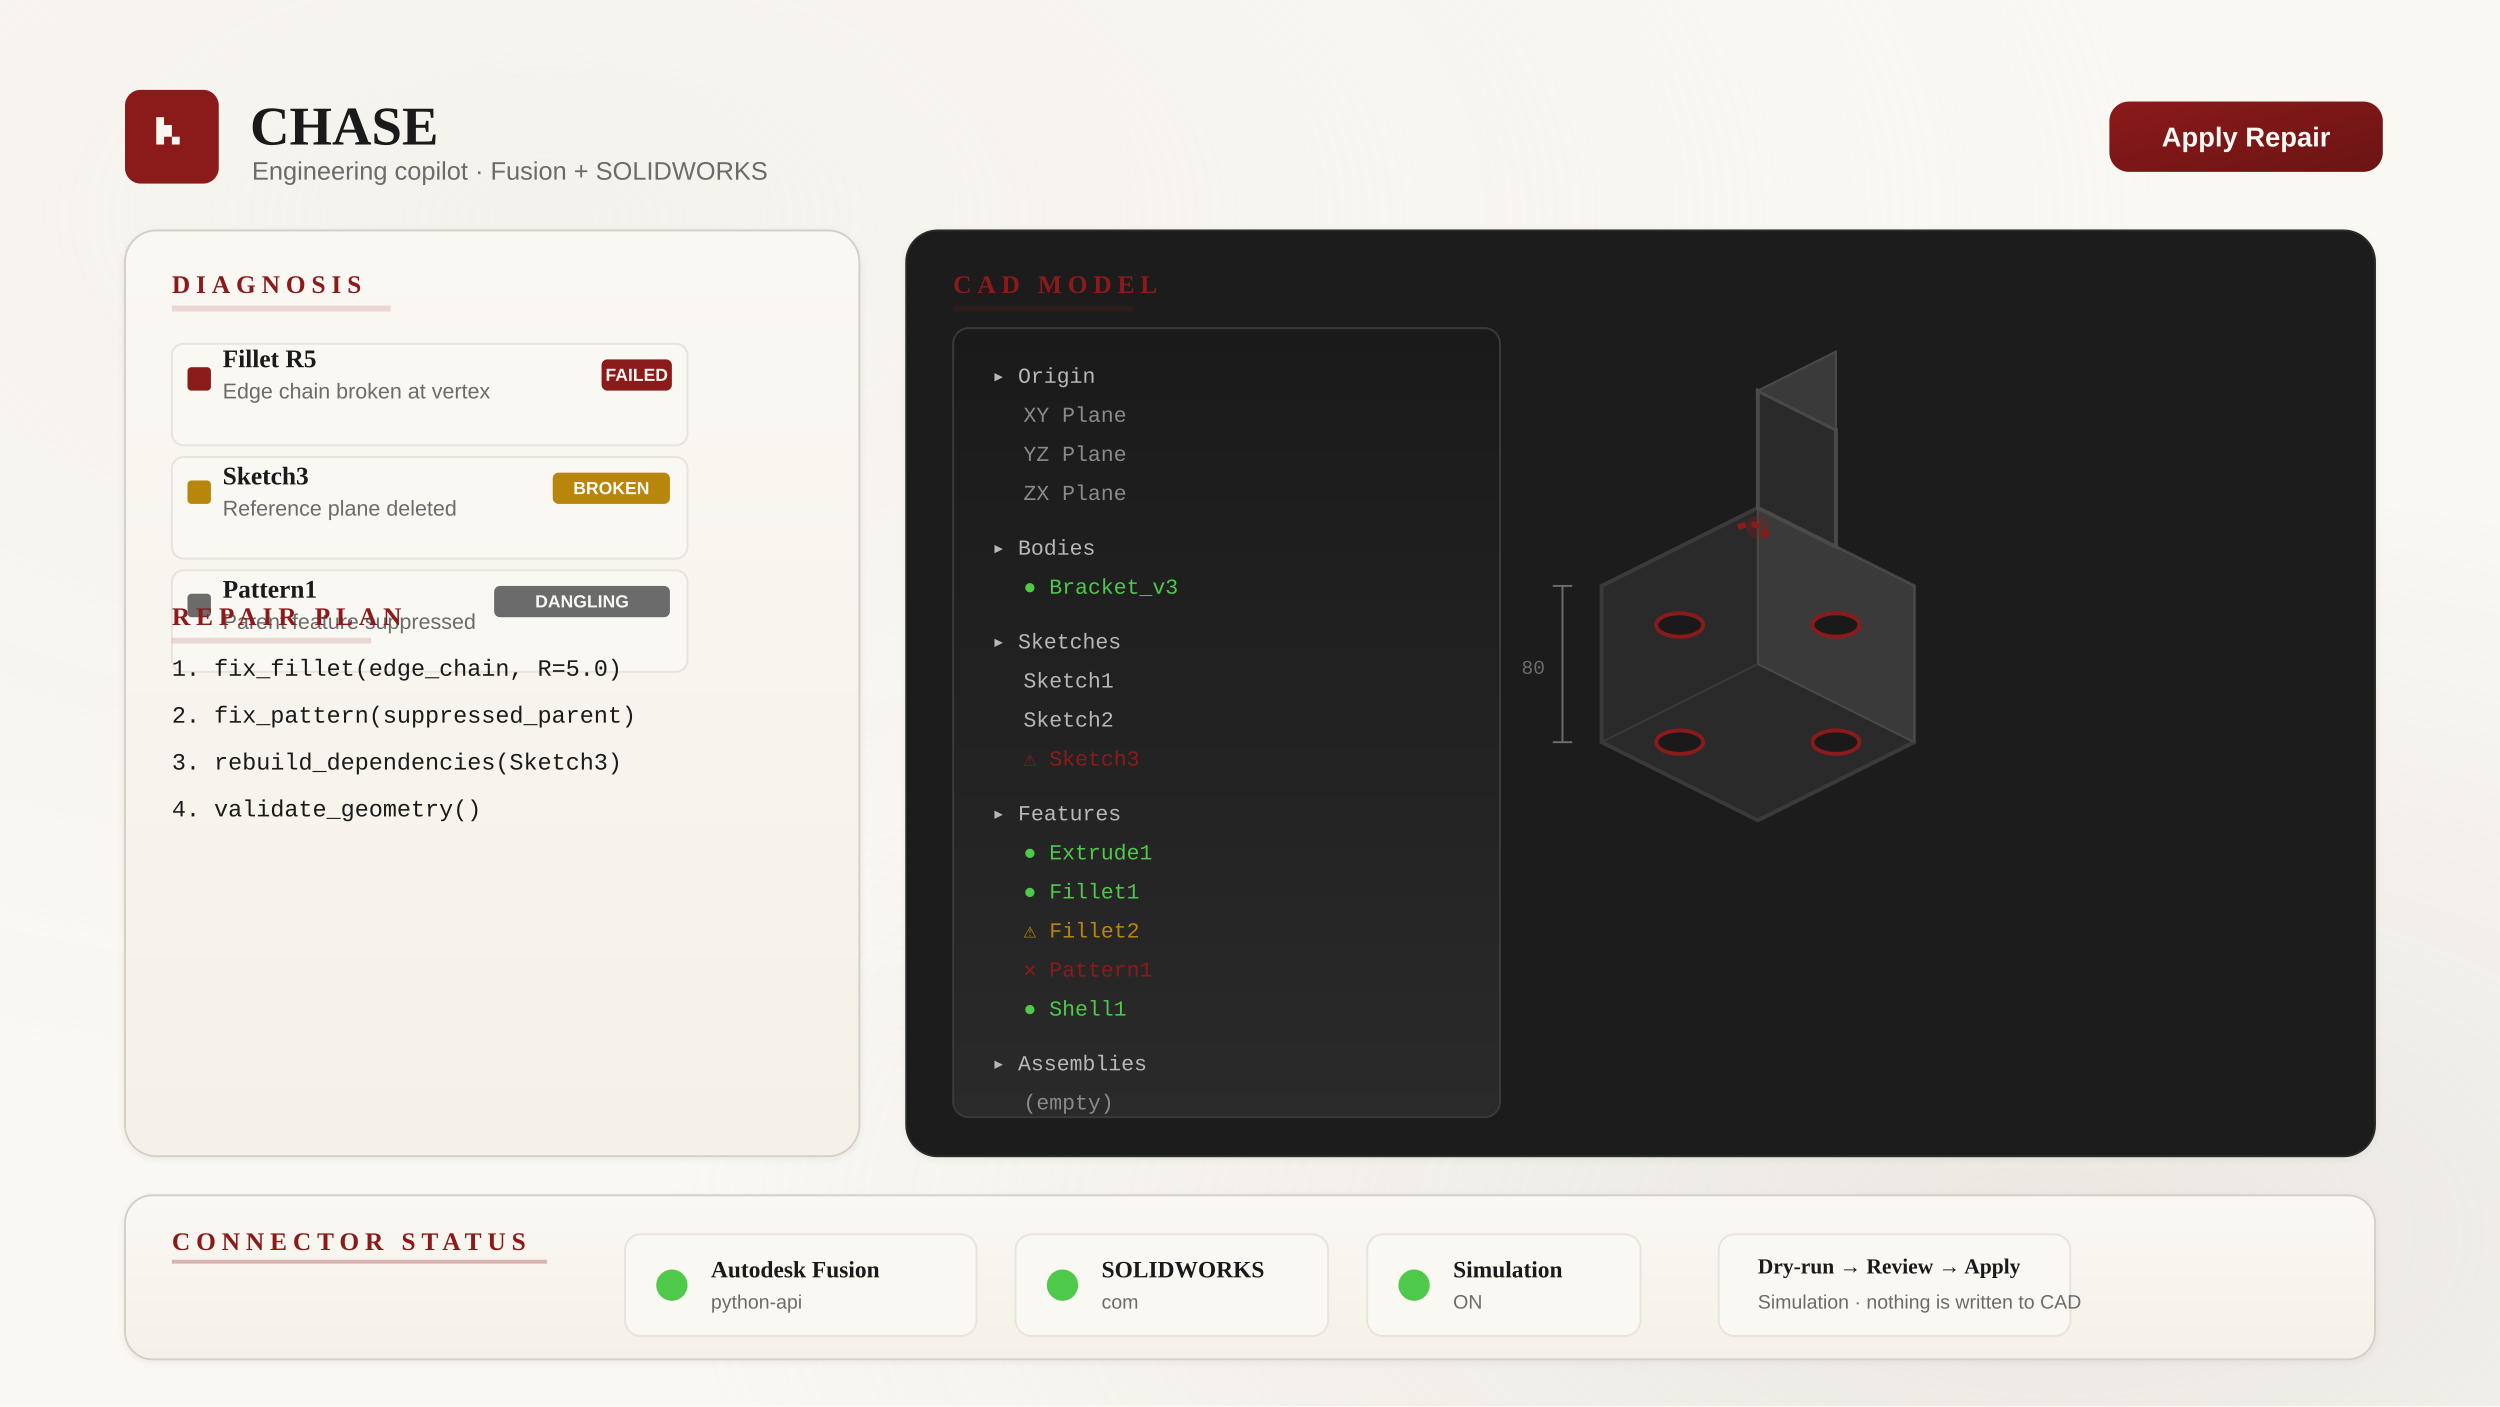
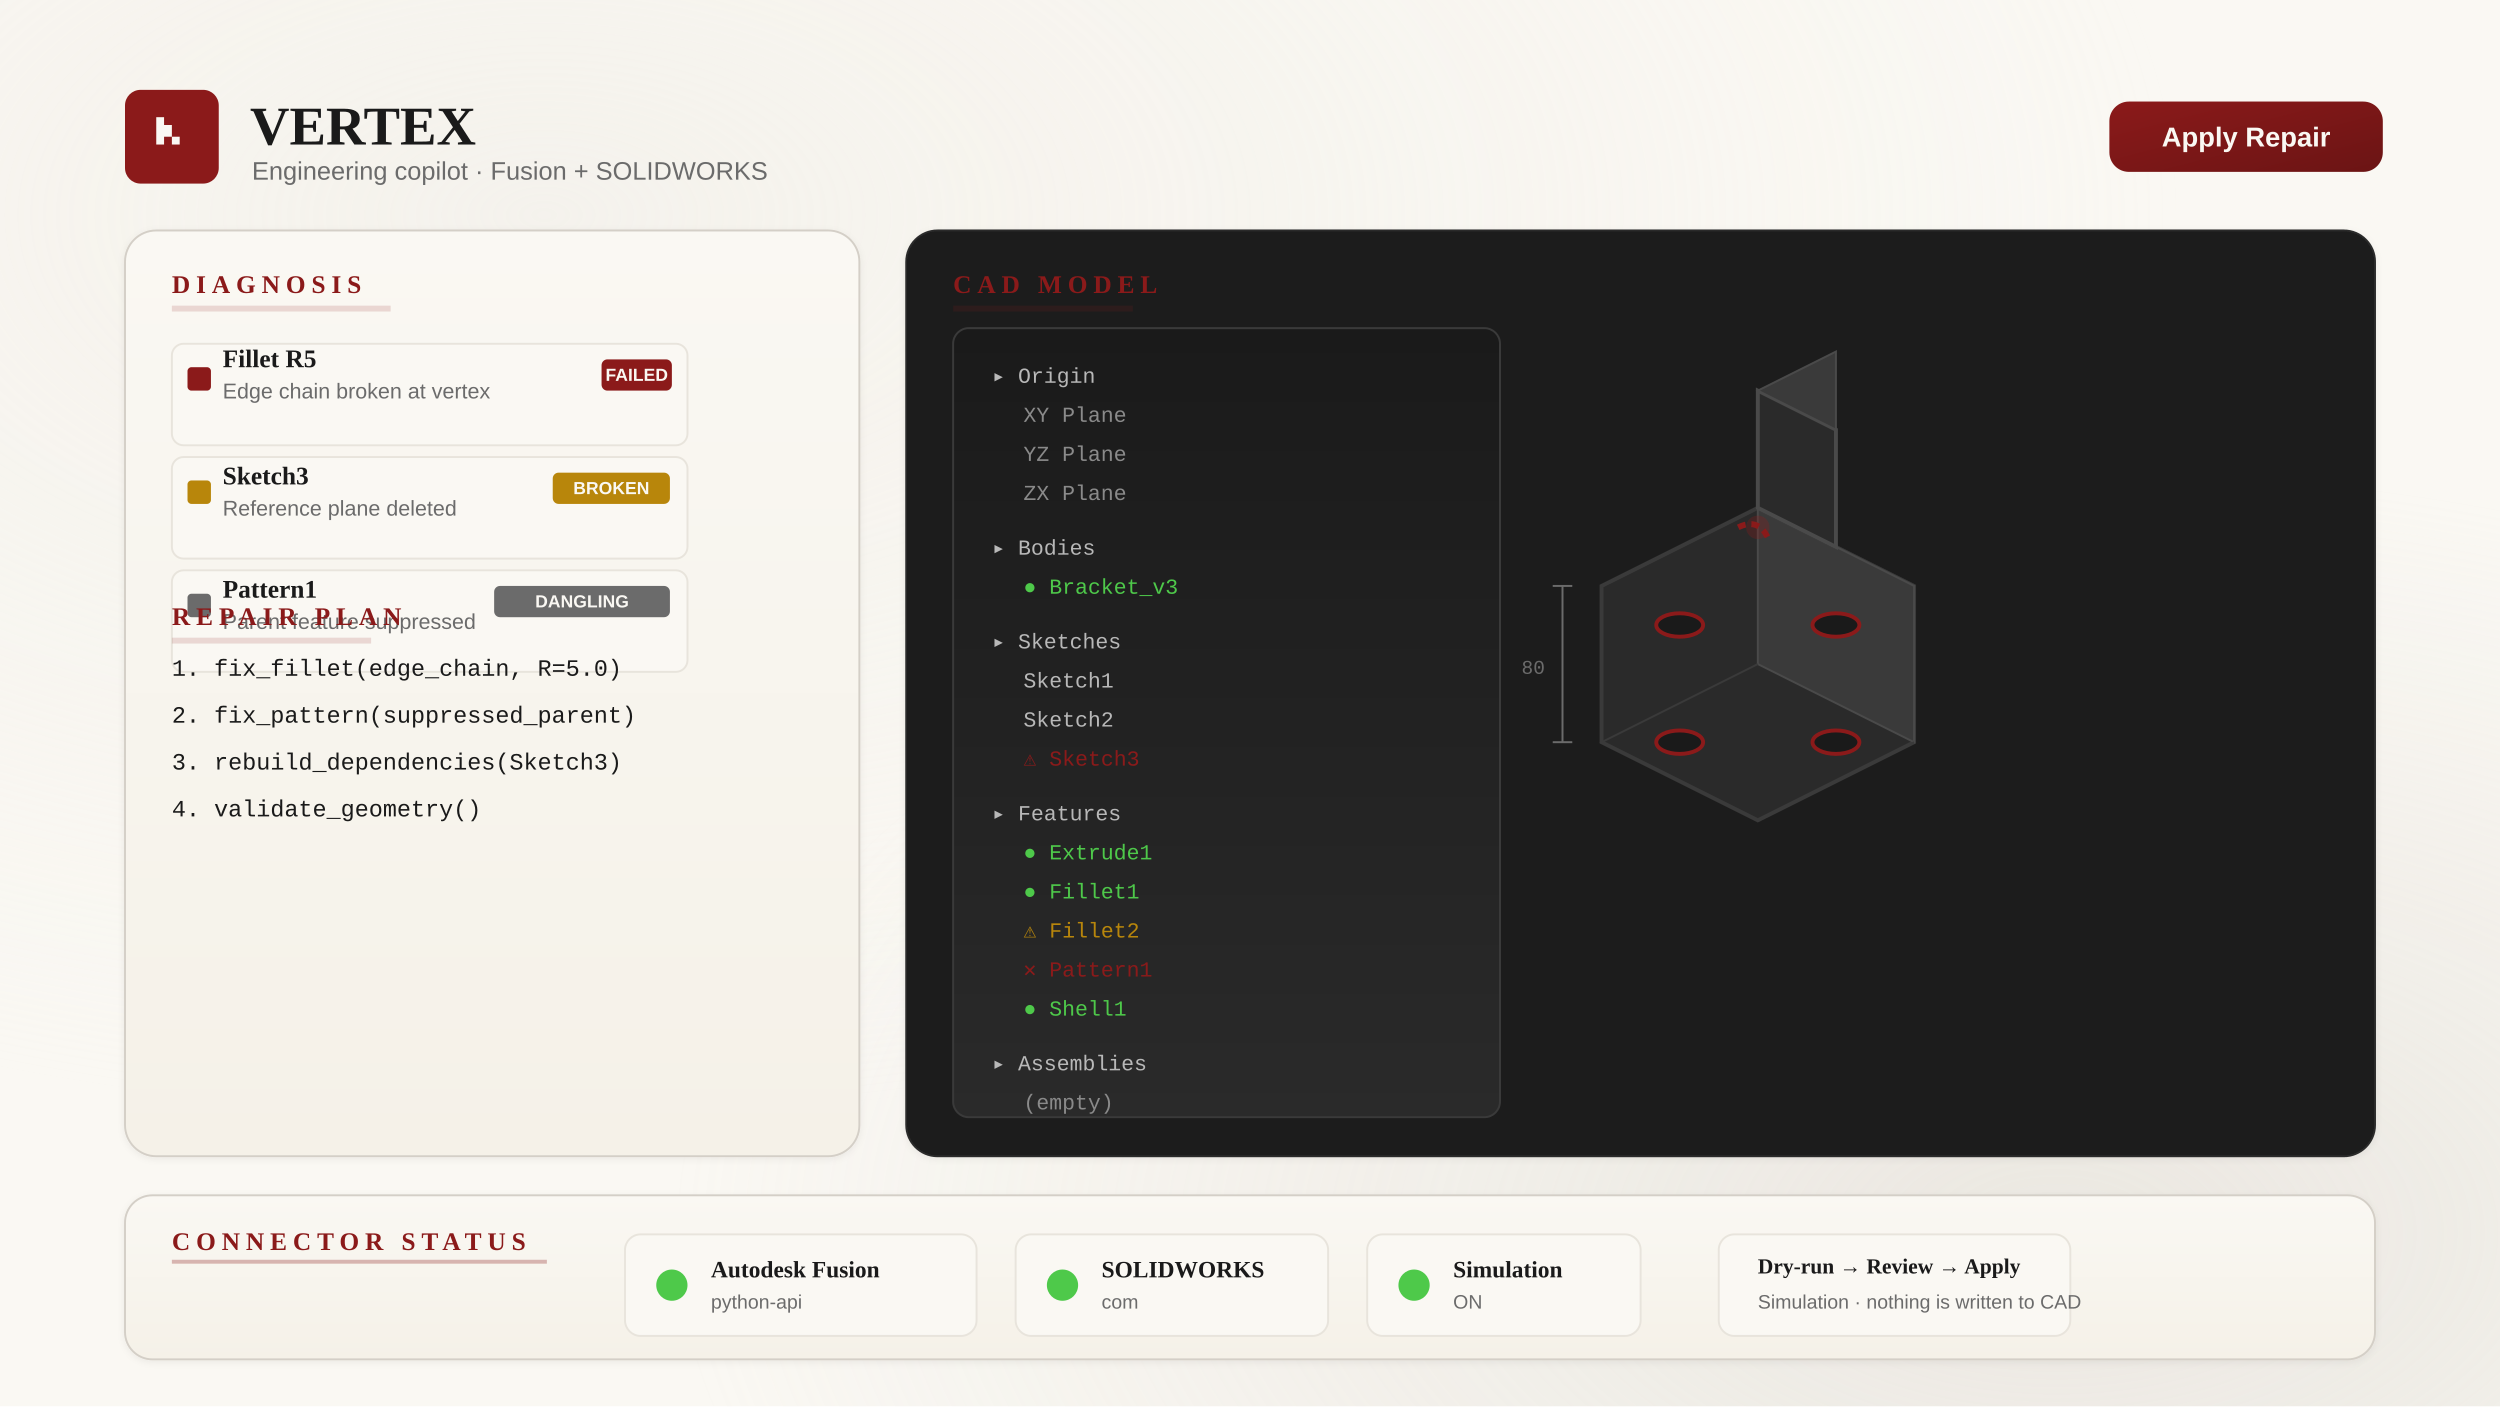
- <svg xmlns="http://www.w3.org/2000/svg" viewBox="0 0 1280 720" width="1280" height="720" role="img" aria-label="CHASE Engineering Copilot: a CAD repair workspace showing diagnosis findings, repair plan steps, and Autodesk Fusion + SOLIDWORKS connector status">
+ <svg xmlns="http://www.w3.org/2000/svg" viewBox="0 0 1280 720" width="1280" height="720" role="img" aria-label="VERTEX Engineering Copilot: a CAD repair workspace showing diagnosis findings, repair plan steps, and Autodesk Fusion + SOLIDWORKS connector status">
  <defs>
    <radialGradient id="paperGlow" cx="22%" cy="15%" r="65%">
      <stop offset="0" stop-color="#f0ede6" stop-opacity="0.50" />
      <stop offset="1" stop-color="#f0ede6" stop-opacity="0" />
    </radialGradient>
    <radialGradient id="inkGlow" cx="82%" cy="88%" r="55%">
      <stop offset="0" stop-color="#d4cfc7" stop-opacity="0.40" />
      <stop offset="1" stop-color="#d4cfc7" stop-opacity="0" />
    </radialGradient>
    <linearGradient id="accentGrad" x1="0" y1="0" x2="1" y2="1">
      <stop offset="0" stop-color="#8b1a1a" />
      <stop offset="1" stop-color="#6b1414" />
    </linearGradient>
    <linearGradient id="panelGrad" x1="0" y1="0" x2="0" y2="1">
      <stop offset="0" stop-color="#faf8f3" />
      <stop offset="1" stop-color="#f5f1e8" />
    </linearGradient>
    <linearGradient id="consoleGrad" x1="0" y1="0" x2="0" y2="1">
      <stop offset="0" stop-color="#1a1a1a" />
      <stop offset="1" stop-color="#2a2a2a" />
    </linearGradient>
    <linearGradient id="borderGrad" x1="0" y1="0" x2="1" y2="0">
      <stop offset="0" stop-color="#e8e4dc" />
      <stop offset="1" stop-color="#d4cfc7" />
    </linearGradient>
    <filter id="softShadow" x="-20%" y="-20%" width="140%" height="140%">
      <feDropShadow dx="0" dy="2" stdDeviation="3" flood-color="#1a1a1a" flood-opacity="0.08" />
    </filter>
    <filter id="cardShadow" x="-25%" y="-25%" width="150%" height="150%">
      <feDropShadow dx="0" dy="1" stdDeviation="2" flood-color="#1a1a1a" flood-opacity="0.06" />
    </filter>
  </defs>
  <rect width="1280" height="720" fill="#faf8f3" />
  <rect width="1280" height="720" fill="url(#paperGlow)" />
  <rect width="1280" height="720" fill="url(#inkGlow)" />
  <g transform="translate(64,46)">
    <rect x="0" y="0" width="48" height="48" rx="8" fill="#8b1a1a" />
    <path d="M16 14h4v10h8v4h-4V18h-4v10h-4z" fill="#faf8f3" />
-     <text x="64" y="28" fill="#1a1a1a" font-family="Georgia, 'Times New Roman', serif" font-size="28" font-weight="700">CHASE</text>
+     <text x="64" y="28" fill="#1a1a1a" font-family="Georgia, 'Times New Roman', serif" font-size="28" font-weight="700">VERTEX</text>
    <text x="65" y="46" fill="#6b6b6b" font-family="'Segoe UI', Arial, sans-serif" font-size="13">Engineering copilot · Fusion + SOLIDWORKS</text>
  </g>
  <g transform="translate(1080,52)">
    <rect width="140" height="36" rx="10" fill="url(#accentGrad)" />
    <text x="70" y="23" text-anchor="middle" fill="#faf8f3" font-family="'Segoe UI', Arial, sans-serif" font-size="14" font-weight="700">Apply Repair</text>
  </g>
  <rect x="64" y="118" width="376" height="474" rx="16" fill="url(#panelGrad)" stroke="#d4cfc7" filter="url(#cardShadow)" />
  <text x="88" y="150" fill="#8b1a1a" font-family="Georgia, 'Times New Roman', serif" font-size="13" font-weight="700" letter-spacing="3">DIAGNOSIS</text>
  <line x1="88" y1="158" x2="200" y2="158" stroke="#8b1a1a" stroke-width="3" opacity="0.15" />
  <g transform="translate(88,176)">
    <rect x="0" y="0" width="264" height="52" fill="#faf8f3" stroke="#e8e4dc" rx="6" />
    <rect x="8" y="12" width="12" height="12" rx="2" fill="#8b1a1a" />
    <text x="26" y="12" fill="#1a1a1a" font-family="Georgia, 'Times New Roman', serif" font-size="13" font-weight="700">Fillet R5</text>
    <text x="26" y="28" fill="#6b6b6b" font-family="'Segoe UI', Arial, sans-serif" font-size="11">Edge chain broken at vertex</text>
    <rect x="220" y="8" width="36" height="16" rx="3" fill="#8b1a1a" />
    <text x="238" y="19" text-anchor="middle" fill="#faf8f3" font-family="'Segoe UI', Arial, sans-serif" font-size="9" font-weight="700">FAILED</text>
    <rect x="0" y="58" width="264" height="52" fill="#faf8f3" stroke="#e8e4dc" rx="6" />
    <rect x="8" y="70" width="12" height="12" rx="2" fill="#b8860b" />
    <text x="26" y="72" fill="#1a1a1a" font-family="Georgia, 'Times New Roman', serif" font-size="13" font-weight="700">Sketch3</text>
    <text x="26" y="88" fill="#6b6b6b" font-family="'Segoe UI', Arial, sans-serif" font-size="11">Reference plane deleted</text>
    <rect x="195" y="66" width="60" height="16" rx="3" fill="#b8860b" />
    <text x="225" y="77" text-anchor="middle" fill="#faf8f3" font-family="'Segoe UI', Arial, sans-serif" font-size="9" font-weight="700">BROKEN</text>
    <rect x="0" y="116" width="264" height="52" fill="#faf8f3" stroke="#e8e4dc" rx="6" />
    <rect x="8" y="128" width="12" height="12" rx="2" fill="#6b6b6b" />
    <text x="26" y="130" fill="#1a1a1a" font-family="Georgia, 'Times New Roman', serif" font-size="13" font-weight="700">Pattern1</text>
    <text x="26" y="146" fill="#6b6b6b" font-family="'Segoe UI', Arial, sans-serif" font-size="11">Parent feature suppressed</text>
    <rect x="165" y="124" width="90" height="16" rx="3" fill="#6b6b6b" />
    <text x="210" y="135" text-anchor="middle" fill="#faf8f3" font-family="'Segoe UI', Arial, sans-serif" font-size="9" font-weight="700">DANGLING</text>
  </g>
  <text x="88" y="320" fill="#8b1a1a" font-family="Georgia, 'Times New Roman', serif" font-size="13" font-weight="700" letter-spacing="3">REPAIR PLAN</text>
  <line x1="88" y1="328" x2="190" y2="328" stroke="#8b1a1a" stroke-width="3" opacity="0.15" />
  <g transform="translate(88,346)" font-family="'Courier New', Courier, monospace" font-size="12">
    <text x="0" y="0" fill="#1a1a1a">1. fix_fillet(edge_chain, R=5.0)</text>
    <text x="0" y="24" fill="#1a1a1a">2. fix_pattern(suppressed_parent)</text>
    <text x="0" y="48" fill="#1a1a1a">3. rebuild_dependencies(Sketch3)</text>
    <text x="0" y="72" fill="#1a1a1a">4. validate_geometry()</text>
  </g>
  <rect x="464" y="118" width="752" height="474" rx="16" fill="#1a1a1a" stroke="#2a2a2a" filter="url(#cardShadow)" />
  <text x="488" y="150" fill="#8b1a1a" font-family="Georgia, 'Times New Roman', serif" font-size="13" font-weight="700" letter-spacing="3">CAD MODEL</text>
  <line x1="488" y1="158" x2="580" y2="158" stroke="#8b1a1a" stroke-width="3" opacity="0.15" />
  <rect x="488" y="168" width="280" height="404" rx="8" fill="url(#consoleGrad)" stroke="#3a3a3a" />
  <g transform="translate(508,196)" font-family="'Courier New', Courier, monospace" font-size="11">
    <text x="0" y="0" fill="#b8b8b8">▸ Origin</text>
    <text x="16" y="20" fill="#8a8a8a">  XY Plane</text>
    <text x="16" y="40" fill="#8a8a8a">  YZ Plane</text>
    <text x="16" y="60" fill="#8a8a8a">  ZX Plane</text>
    <text x="0" y="88" fill="#b8b8b8">▸ Bodies</text>
    <text x="16" y="108" fill="#4ec94a">  ● Bracket_v3</text>
    <text x="0" y="136" fill="#b8b8b8">▸ Sketches</text>
    <text x="16" y="156" fill="#b8b8b8">  Sketch1</text>
    <text x="16" y="176" fill="#b8b8b8">  Sketch2</text>
    <text x="16" y="196" fill="#8b1a1a">  ⚠ Sketch3</text>
    <text x="0" y="224" fill="#b8b8b8">▸ Features</text>
    <text x="16" y="244" fill="#4ec94a">  ● Extrude1</text>
    <text x="16" y="264" fill="#4ec94a">  ● Fillet1</text>
    <text x="16" y="284" fill="#b8860b">  ⚠ Fillet2</text>
    <text x="16" y="304" fill="#8b1a1a">  ✕ Pattern1</text>
    <text x="16" y="324" fill="#4ec94a">  ● Shell1</text>
    <text x="0" y="352" fill="#b8b8b8">▸ Assemblies</text>
    <text x="16" y="372" fill="#8a8a8a">  (empty)</text>
  </g>
  <g transform="translate(820,240)">
    <path d="M0 60 L80 20 L160 60 L160 140 L80 180 L0 140 Z" fill="#2a2a2a" stroke="#3a3a3a" stroke-width="2" />
    <path d="M80 20 L80 100 L160 140 L160 60 Z" fill="#3a3a3a" stroke="#4a4a4a" stroke-width="1" />
    <path d="M80 100 L0 140 L80 180 L160 140" fill="none" stroke="#3a3a3a" stroke-width="1" />
    <path d="M80 20 L80 -40 L120 -20 L120 40 L80 20 Z" fill="#2a2a2a" stroke="#4a4a4a" stroke-width="2" />
    <path d="M80 -40 L120 -20 L120 -60 L80 -40 Z" fill="#3a3a3a" stroke="#4a4a4a" stroke-width="1" />
    <ellipse cx="40" cy="80" rx="12" ry="6" fill="#1a1a1a" stroke="#8b1a1a" stroke-width="2" />
    <ellipse cx="120" cy="80" rx="12" ry="6" fill="#1a1a1a" stroke="#8b1a1a" stroke-width="2" />
    <ellipse cx="40" cy="140" rx="12" ry="6" fill="#1a1a1a" stroke="#8b1a1a" stroke-width="2" />
    <ellipse cx="120" cy="140" rx="12" ry="6" fill="#1a1a1a" stroke="#8b1a1a" stroke-width="2" />
    <path d="M70 30 Q80 25 85 35" fill="none" stroke="#8b1a1a" stroke-width="3" stroke-dasharray="4,3" />
    <circle cx="80" cy="30" r="6" fill="#8b1a1a" opacity="0.3" />
    <line x1="-20" y1="60" x2="-20" y2="140" stroke="#6b6b6b" stroke-width="1" />
    <line x1="-25" y1="60" x2="-15" y2="60" stroke="#6b6b6b" stroke-width="1" />
    <line x1="-25" y1="140" x2="-15" y2="140" stroke="#6b6b6b" stroke-width="1" />
    <text x="-35" y="105" text-anchor="middle" fill="#6b6b6b" font-family="'Courier New', Courier, monospace" font-size="10">80</text>
  </g>
  <rect x="64" y="612" width="1152" height="84" rx="14" fill="url(#panelGrad)" stroke="#d4cfc7" filter="url(#cardShadow)" />
  <text x="88" y="640" fill="#8b1a1a" font-family="Georgia, 'Times New Roman', serif" font-size="13" font-weight="700" letter-spacing="3">CONNECTOR STATUS</text>
  <line x1="88" y1="646" x2="280" y2="646" stroke="#8b1a1a" stroke-width="2" opacity="0.3" />
  <g transform="translate(320,632)">
    <rect width="180" height="52" rx="8" fill="#faf8f3" stroke="#e8e4dc" />
    <circle cx="24" cy="26" r="8" fill="#4ec94a" />
    <text x="44" y="22" fill="#1a1a1a" font-family="Georgia, 'Times New Roman', serif" font-size="12" font-weight="700">Autodesk Fusion</text>
    <text x="44" y="38" fill="#6b6b6b" font-family="'Segoe UI', Arial, sans-serif" font-size="10">python-api</text>
  </g>
  <g transform="translate(520,632)">
    <rect width="160" height="52" rx="8" fill="#faf8f3" stroke="#e8e4dc" />
    <circle cx="24" cy="26" r="8" fill="#4ec94a" />
    <text x="44" y="22" fill="#1a1a1a" font-family="Georgia, 'Times New Roman', serif" font-size="12" font-weight="700">SOLIDWORKS</text>
    <text x="44" y="38" fill="#6b6b6b" font-family="'Segoe UI', Arial, sans-serif" font-size="10">com</text>
  </g>
  <g transform="translate(700,632)">
    <rect width="140" height="52" rx="8" fill="#faf8f3" stroke="#e8e4dc" />
    <circle cx="24" cy="26" r="8" fill="#4ec94a" />
    <text x="44" y="22" fill="#1a1a1a" font-family="Georgia, 'Times New Roman', serif" font-size="12" font-weight="700">Simulation</text>
    <text x="44" y="38" fill="#6b6b6b" font-family="'Segoe UI', Arial, sans-serif" font-size="10">ON</text>
  </g>
  <g transform="translate(880,632)">
    <rect width="180" height="52" rx="8" fill="#faf8f3" stroke="#e8e4dc" />
    <text x="20" y="20" fill="#1a1a1a" font-family="Georgia, 'Times New Roman', serif" font-size="11" font-weight="700">Dry-run → Review → Apply</text>
    <text x="20" y="38" fill="#6b6b6b" font-family="'Segoe UI', Arial, sans-serif" font-size="10">Simulation · nothing is written to CAD</text>
  </g>
</svg>
